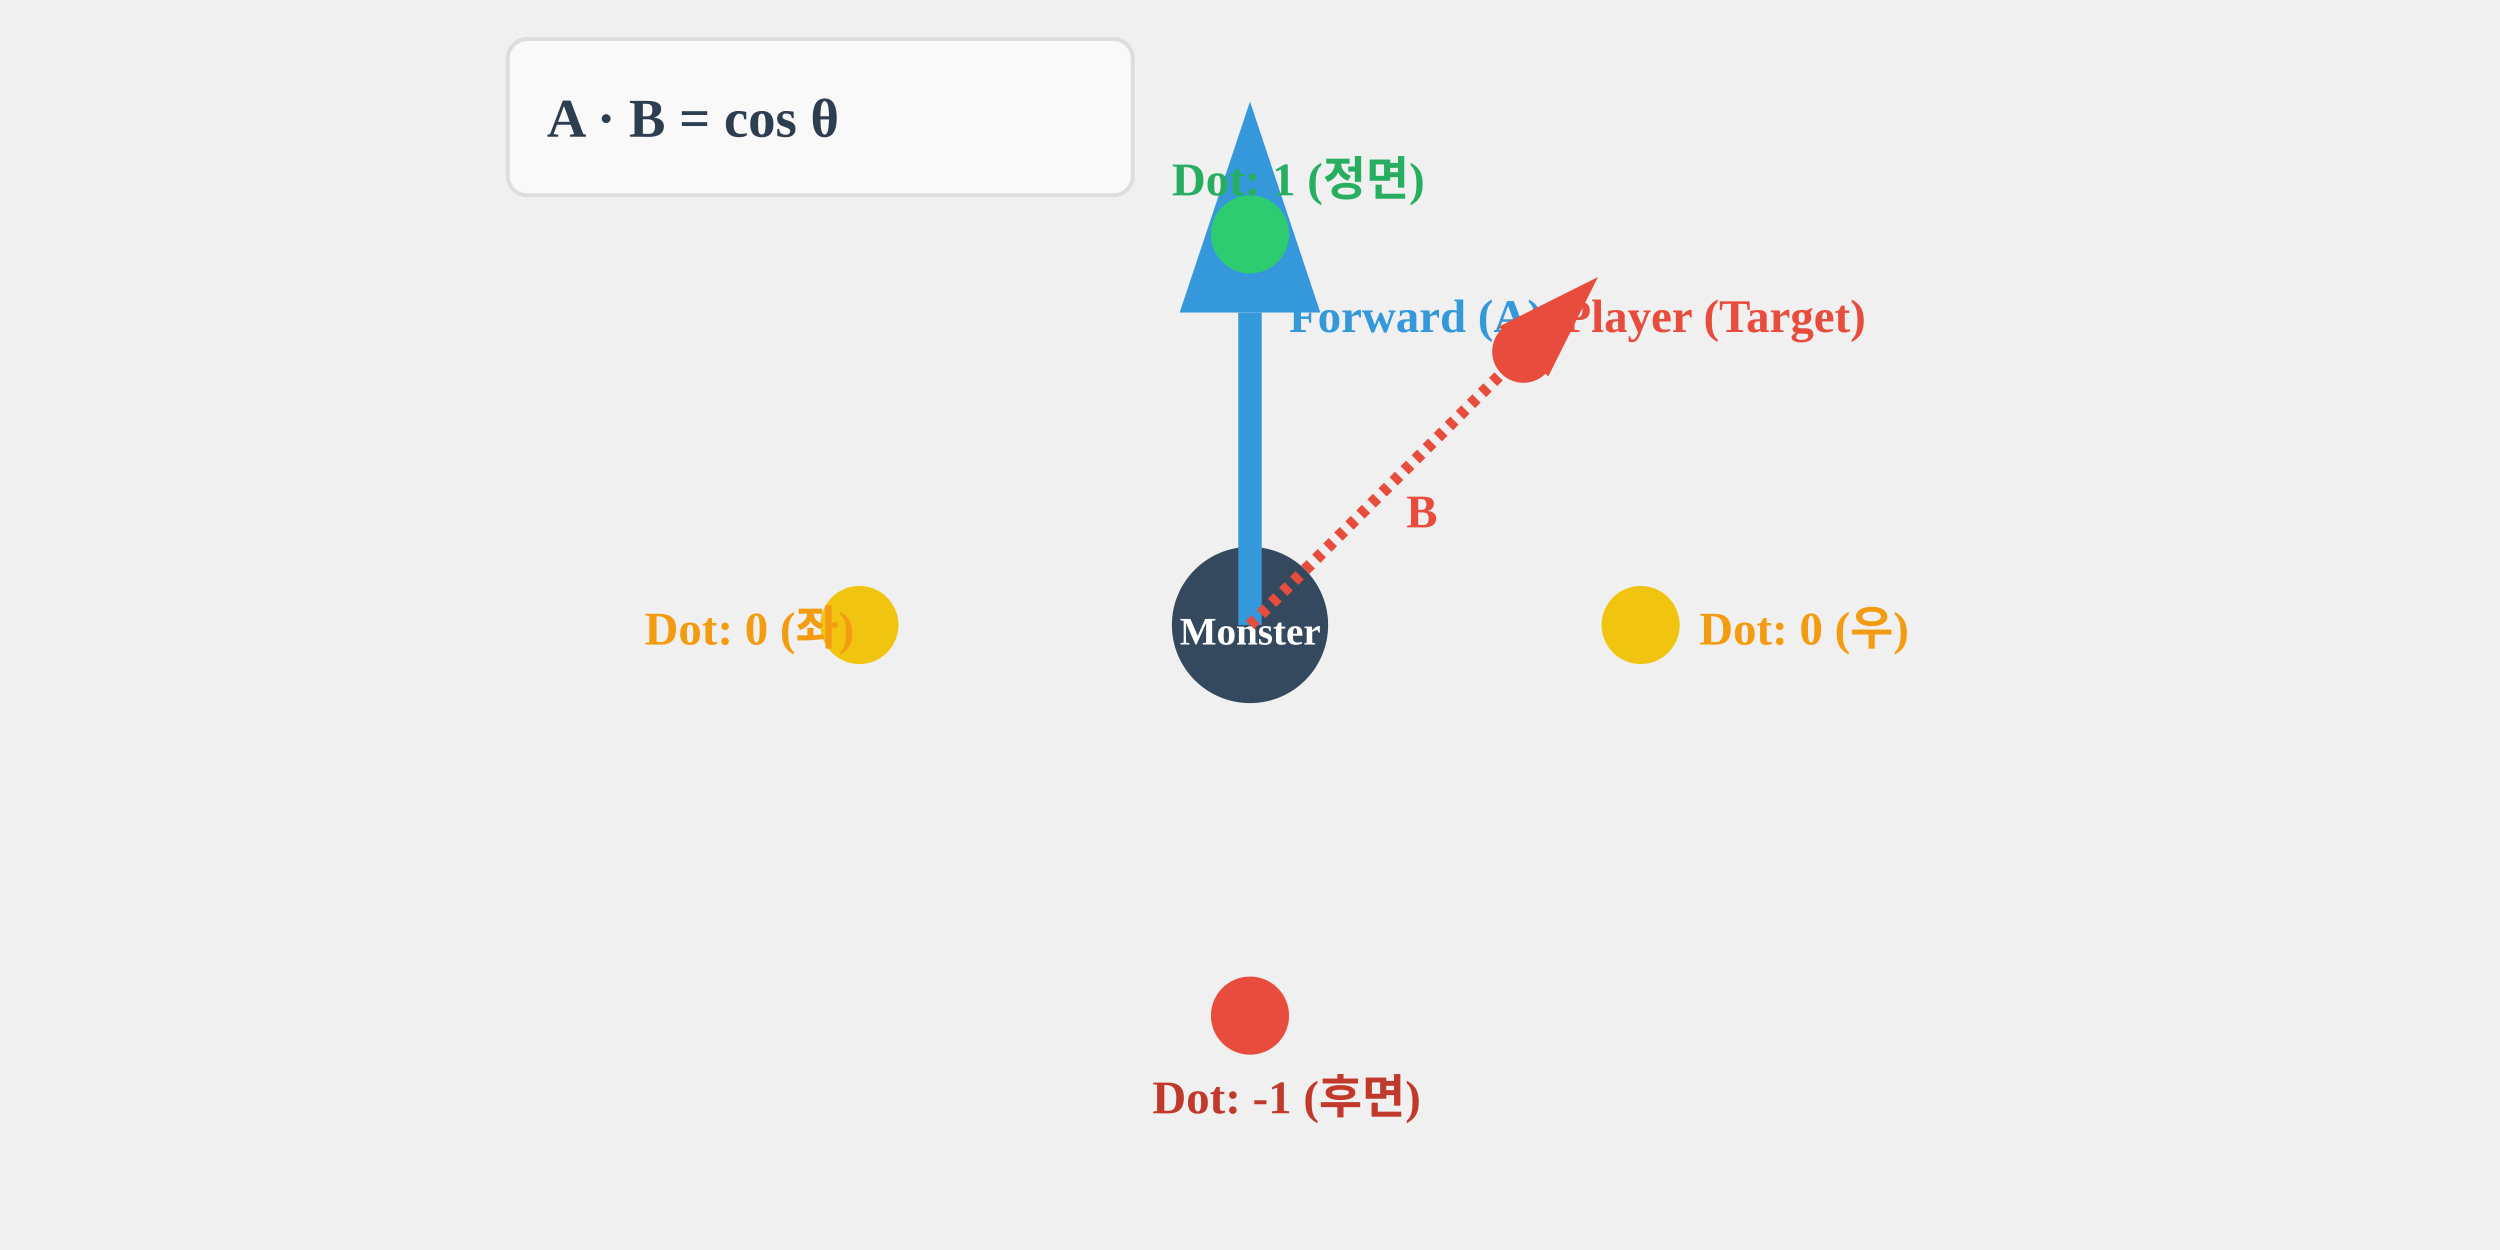
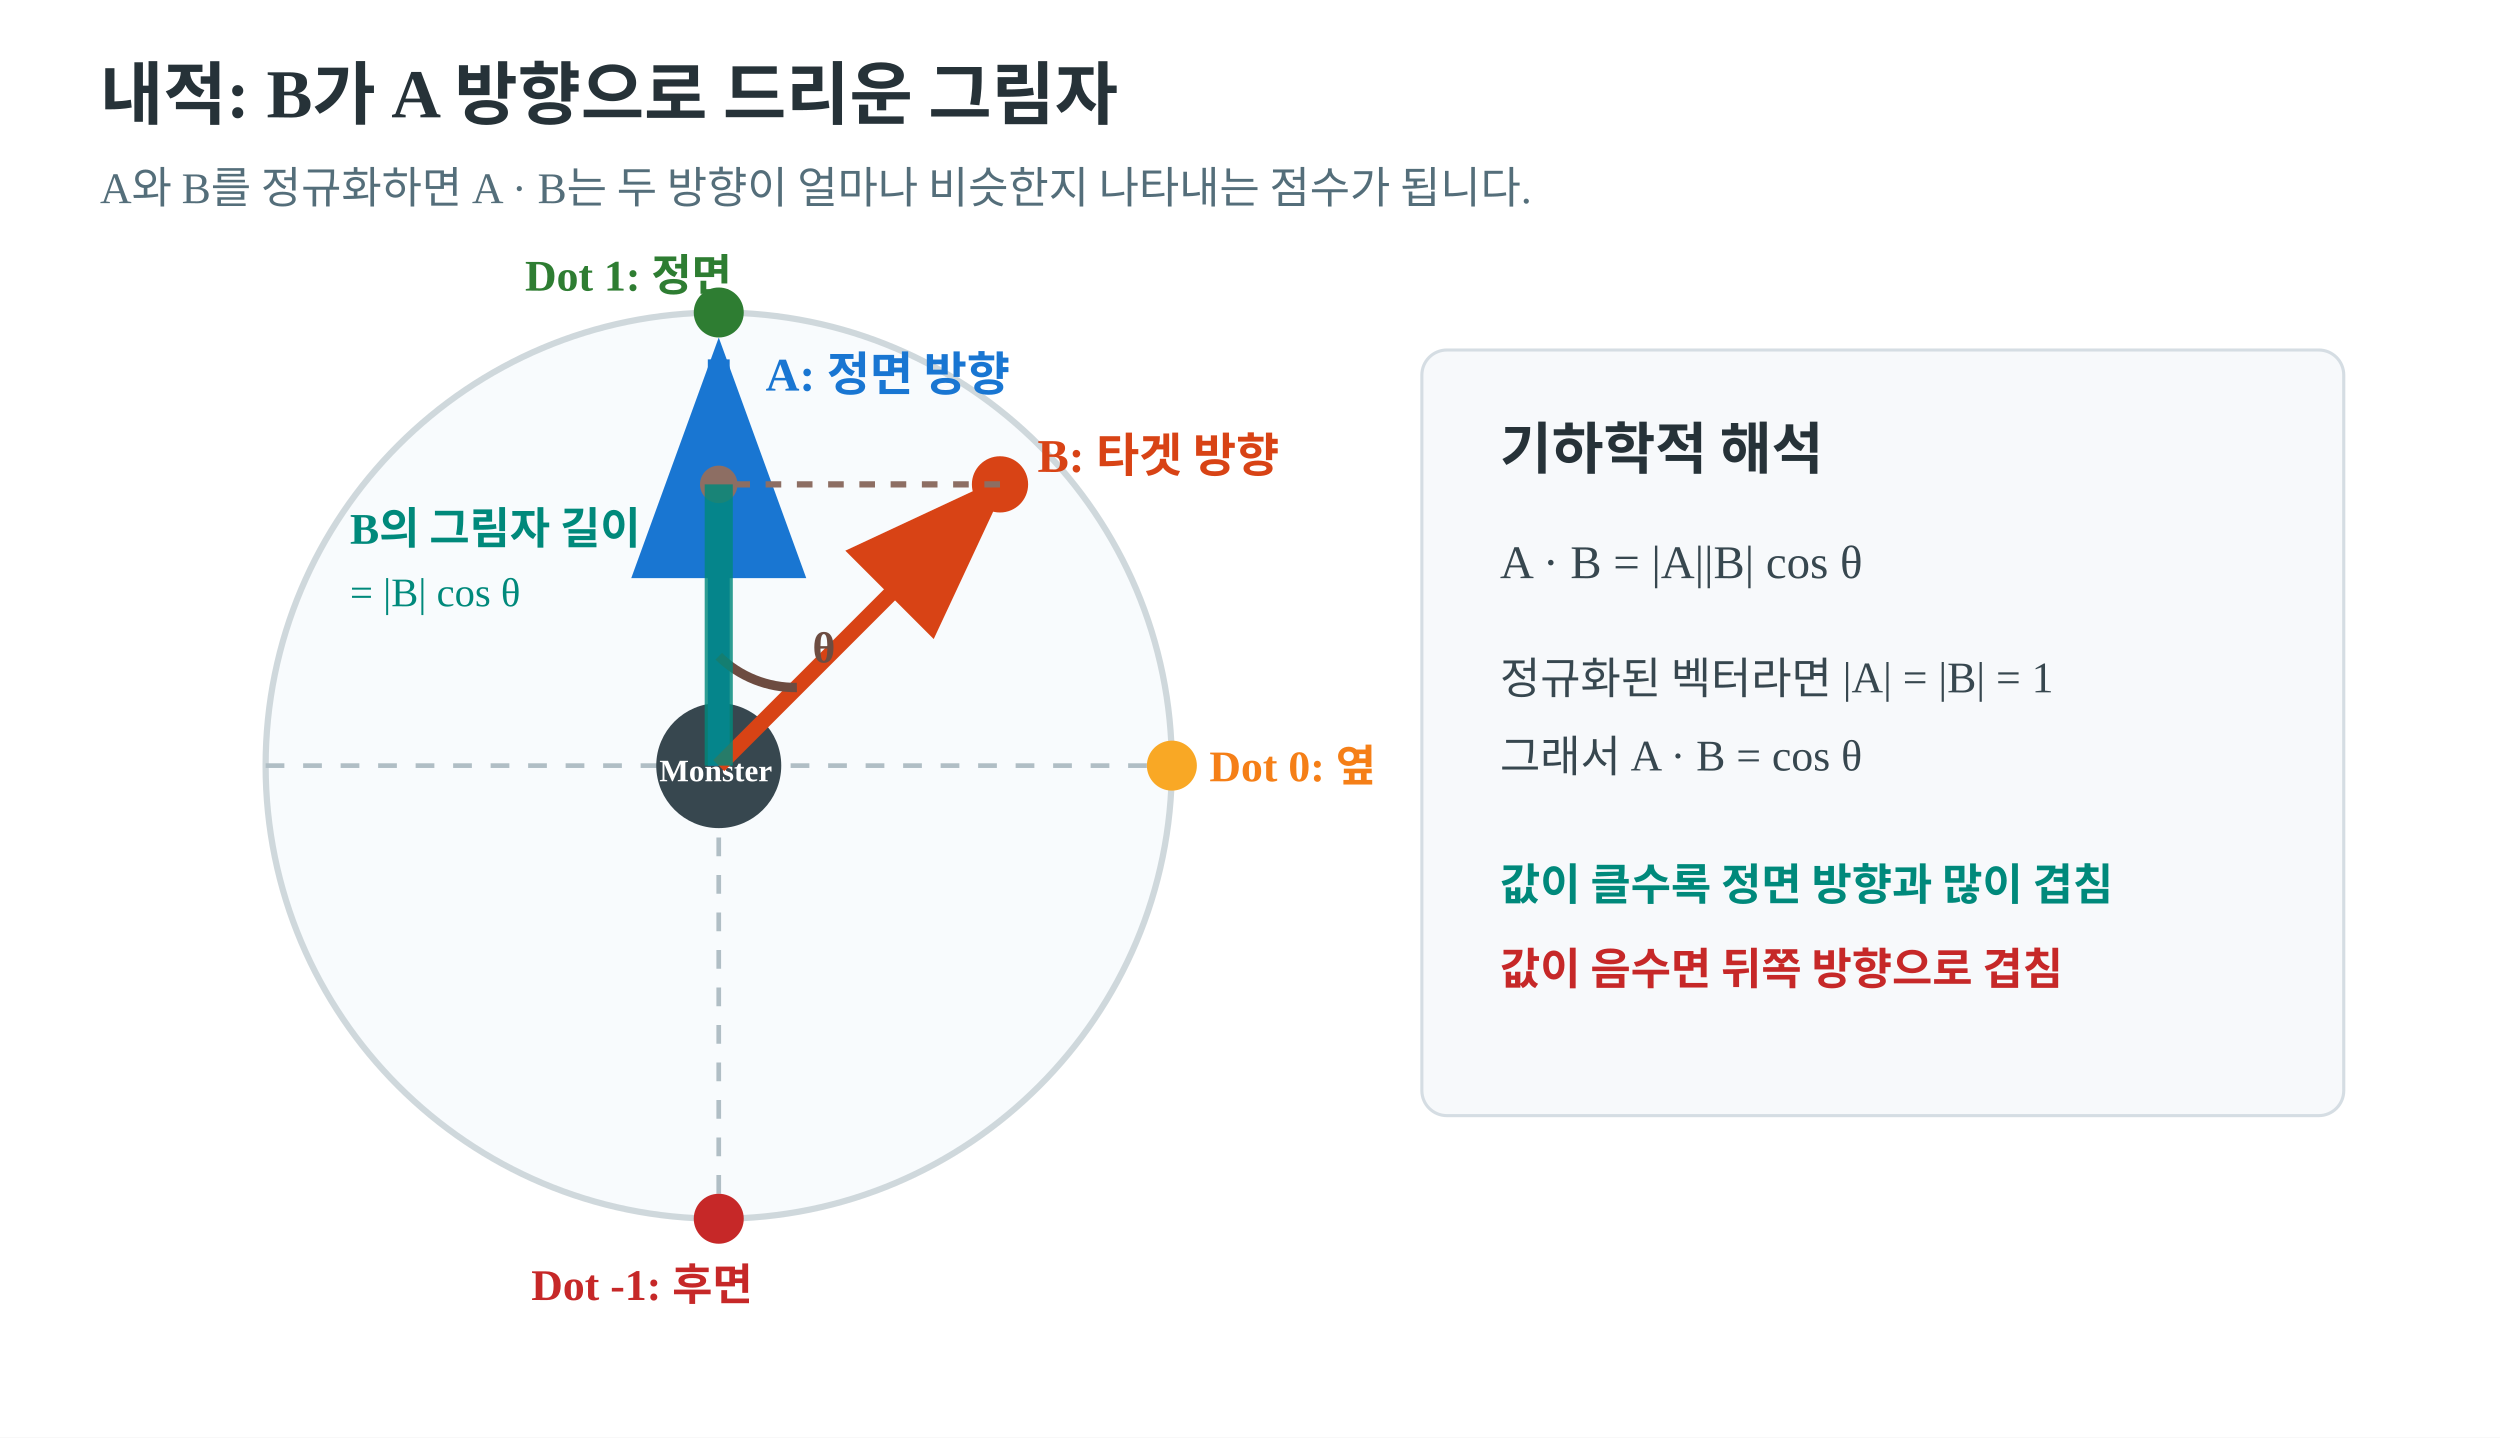
- <svg xmlns="http://www.w3.org/2000/svg" width="800" height="400" viewBox="0 0 400 320">
-   <circle cx="200" cy="160" r="100" fill="none" stroke="#f0f0f0" stroke-width="2" />
-   <line x1="200" y1="60" x2="200" y2="260" stroke="#f0f0f0" stroke-width="1" stroke-dasharray="4" />
-   <line x1="100" y1="160" x2="300" y2="160" stroke="#f0f0f0" stroke-width="1" stroke-dasharray="4" />
-   <circle cx="200" cy="160" r="20" fill="#34495e" />
-   <text x="182" y="165" fill="white" font-size="10" font-weight="bold">Monster</text>
-   <line x1="200" y1="160" x2="200" y2="80" stroke="#3498db" stroke-width="6" marker-end="url(#arrow-blue)" />
-   <text x="210" y="85" fill="#3498db" font-weight="bold">Forward (A)</text>
-   <circle cx="200" cy="60" r="10" fill="#2ecc71" />
-   <text x="180" y="50" fill="#27ae60" font-weight="bold">Dot: 1 (정면)</text>
-   <circle cx="300" cy="160" r="10" fill="#f1c40f" />
-   <text x="315" y="165" fill="#f39c12" font-weight="bold">Dot: 0 (우)</text>
-   <circle cx="100" cy="160" r="10" fill="#f1c40f" />
-   <text x="45" y="165" fill="#f39c12" font-weight="bold">Dot: 0 (좌)</text>
-   <circle cx="200" cy="260" r="10" fill="#e74c3c" />
-   <text x="175" y="285" fill="#c0392b" font-weight="bold">Dot: -1 (후면)</text>
-   <line x1="200" y1="160" x2="270" y2="90" stroke="#e74c3c" stroke-width="3" stroke-dasharray="2" marker-end="url(#arrow-red)" />
-   <circle cx="270" cy="90" r="8" fill="#e74c3c" />
-   <text x="280" y="85" fill="#e74c3c" font-weight="bold">Player (Target)</text>
-   <text x="240" y="135" fill="#e74c3c" font-size="12" font-weight="bold">B</text>
-   <rect x="10" y="10" width="160" height="40" rx="5" fill="#f9f9f9" stroke="#ddd" />
-   <text x="20" y="35" fill="#2c3e50" font-size="14" font-weight="bold">A · B = cos θ</text>
+ <svg xmlns="http://www.w3.org/2000/svg" width="800" height="460" viewBox="0 0 800 460">
+   <rect width="800" height="460" fill="#ffffff" />
+   <text x="32" y="38" fill="#263238" font-size="22" font-weight="bold">내적: B가 A 방향으로 드리운 그림자</text>
+   <text x="32" y="65" fill="#546e7a" font-size="14">A와 B를 정규화하면 A · B는 두 방향이 얼마나 비슷한지 나타내는 점수가 됩니다.</text>
+   <circle cx="230" cy="245" r="145" fill="#f8fbfd" stroke="#cfd8dc" stroke-width="2" />
+   <line x1="230" y1="100" x2="230" y2="390" stroke="#b0bec5" stroke-width="1.5" stroke-dasharray="6 6" />
+   <line x1="85" y1="245" x2="375" y2="245" stroke="#b0bec5" stroke-width="1.5" stroke-dasharray="6 6" />
+   <circle cx="230" cy="245" r="20" fill="#37474f" />
+   <text x="211" y="250" fill="#ffffff" font-size="10" font-weight="bold">Monster</text>
+   <line x1="230" y1="245" x2="230" y2="115" stroke="#1976d2" stroke-width="7" marker-end="url(#arrow-blue)" />
+   <text x="245" y="125" fill="#1976d2" font-size="15" font-weight="bold">A: 정면 방향</text>
+   <line x1="230" y1="245" x2="320" y2="155" stroke="#d84315" stroke-width="5" marker-end="url(#arrow-red)" />
+   <circle cx="320" cy="155" r="9" fill="#d84315" />
+   <text x="332" y="151" fill="#d84315" font-size="15" font-weight="bold">B: 타겟 방향</text>
+   <path d="M 255 220 A 35 35 0 0 1 230 210" fill="none" stroke="#6d4c41" stroke-width="3" />
+   <text x="260" y="212" fill="#6d4c41" font-size="14" font-weight="bold">θ</text>
+   <line x1="320" y1="155" x2="230" y2="155" stroke="#8d6e63" stroke-width="2" stroke-dasharray="5 5" />
+   <circle cx="230" cy="155" r="6" fill="#8d6e63" />
+   <line x1="230" y1="245" x2="230" y2="155" stroke="#00897b" stroke-width="9" opacity="0.82" />
+   <text x="112" y="174" fill="#00897b" font-size="14" font-weight="bold">B의 그림자 길이</text>
+   <text x="112" y="194" fill="#00897b" font-size="13">= |B| cos θ</text>
+   <circle cx="230" cy="100" r="8" fill="#2e7d32" />
+   <text x="168" y="93" fill="#2e7d32" font-size="14" font-weight="bold">Dot 1: 정면</text>
+   <circle cx="375" cy="245" r="8" fill="#f9a825" />
+   <text x="387" y="250" fill="#f57f17" font-size="14" font-weight="bold">Dot 0: 옆</text>
+   <circle cx="230" cy="390" r="8" fill="#c62828" />
+   <text x="170" y="416" fill="#c62828" font-size="14" font-weight="bold">Dot -1: 후면</text>
+   <rect x="455" y="112" width="295" height="245" rx="8" fill="#f7f9fb" stroke="#d5dde3" />
+   <text x="480" y="150" fill="#263238" font-size="18" font-weight="bold">기하학적 해석</text>
+   <text x="480" y="185" fill="#37474f" font-size="15">A · B = |A||B| cos θ</text>
+   <text x="480" y="222" fill="#37474f" font-size="14">정규화된 벡터라면 |A| = |B| = 1</text>
+   <text x="480" y="247" fill="#37474f" font-size="14">그래서 A · B = cos θ</text>
+   <text x="480" y="288" fill="#00897b" font-size="14" font-weight="bold">값이 클수록 정면 방향과 많이 겹침</text>
+   <text x="480" y="315" fill="#c62828" font-size="14" font-weight="bold">값이 음수면 뒤쪽 방향으로 겹침</text>
  <defs>
-     <marker id="arrow-blue" markerWidth="10" markerHeight="10" refX="0" refY="3" orient="auto">
-       <path d="M0,0 L0,6 L9,3 z" fill="#3498db" />
+     <marker id="arrow-blue" markerWidth="12" markerHeight="12" refX="10" refY="4" orient="auto">
+       <path d="M0,0 L0,8 L11,4 z" fill="#1976d2" />
    </marker>
-     <marker id="arrow-red" markerWidth="10" markerHeight="10" refX="0" refY="3" orient="auto">
-       <path d="M0,0 L0,6 L9,3 z" fill="#e74c3c" />
+     <marker id="arrow-red" markerWidth="12" markerHeight="12" refX="10" refY="4" orient="auto">
+       <path d="M0,0 L0,8 L11,4 z" fill="#d84315" />
    </marker>
  </defs>
</svg>
